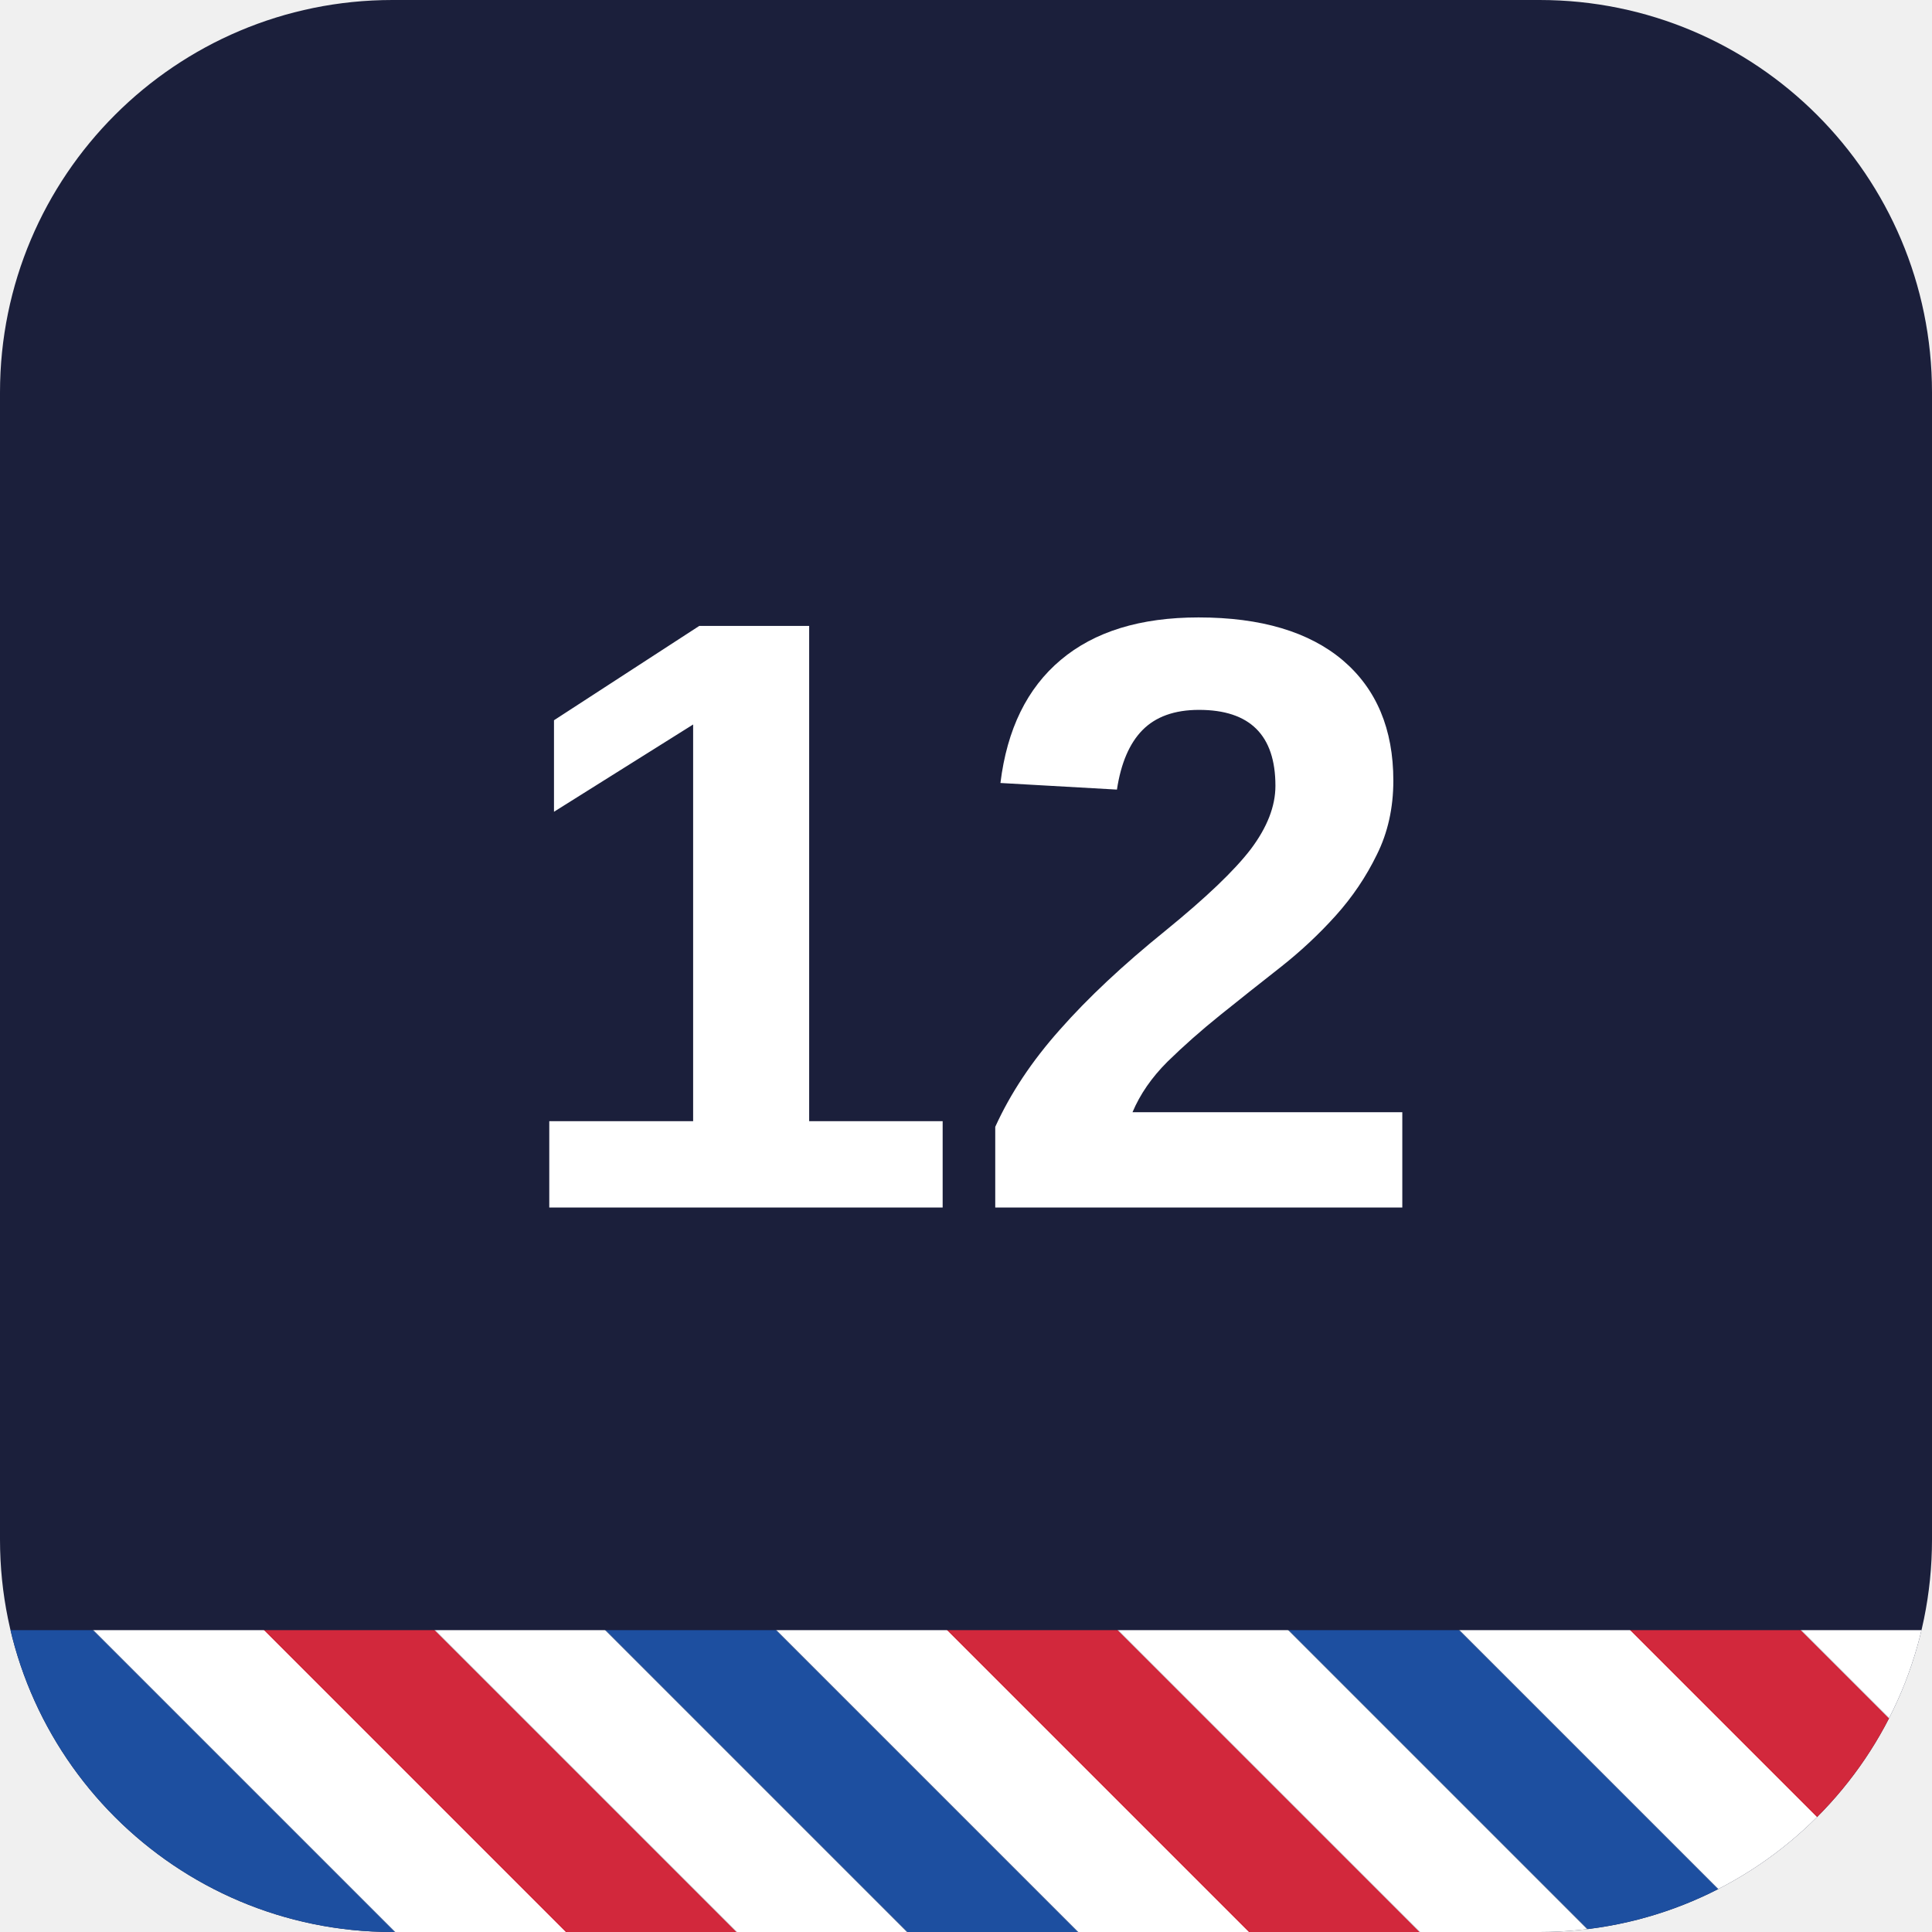
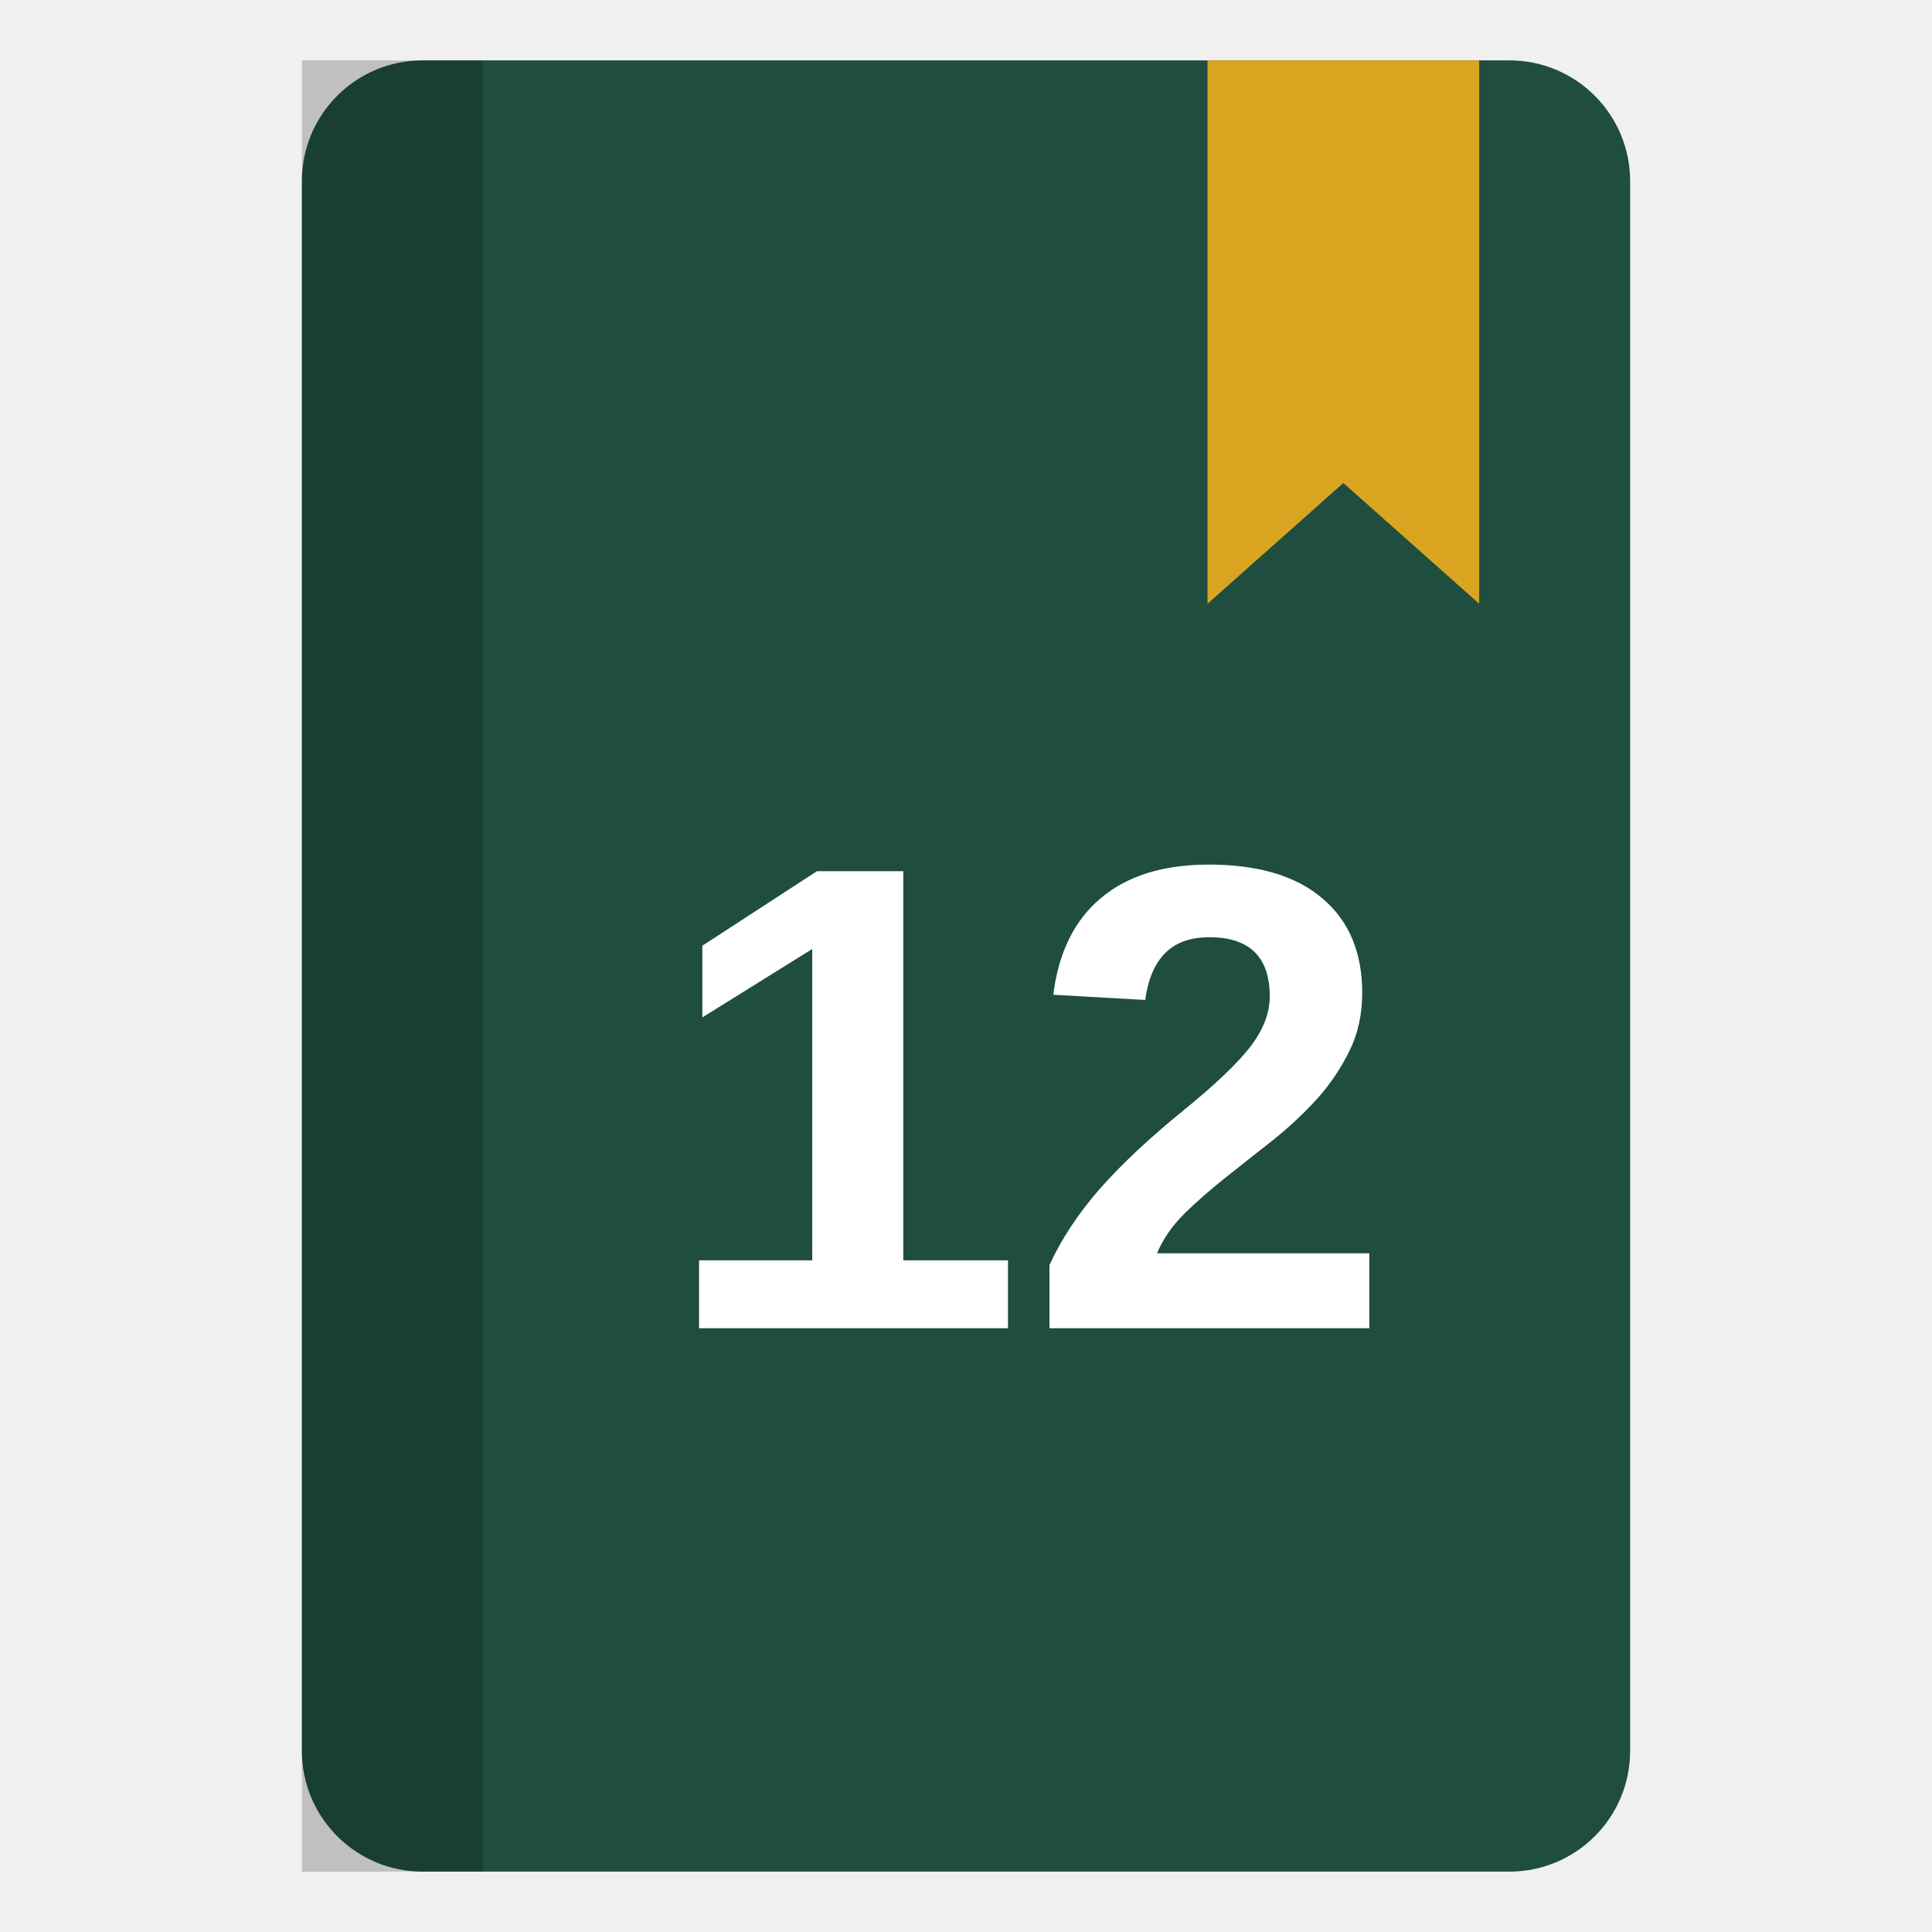
<svg xmlns="http://www.w3.org/2000/svg" viewBox="0 0 64 64">
-   <defs>
-     <pattern id="s" width="16" height="16" patternUnits="userSpaceOnUse" patternTransform="rotate(-45)">
-       <rect width="4" height="16" fill="#d2283c" />
-       <rect x="4" width="4" height="16" fill="#fff" />
-       <rect x="8" width="4" height="16" fill="#1d4fa0" />
-       <rect x="12" width="4" height="16" fill="#fff" />
-     </pattern>
-     <clipPath id="c">
-       <rect width="64" height="64" rx="13" />
-     </clipPath>
-   </defs>
-   <g clip-path="url(#c)">
-     <rect width="64" height="64" fill="#1b1f3b" />
-     <rect y="54" width="64" height="10" fill="url(#s)" />
-   </g>
-   <text x="32" y="40" font-family="Arial, sans-serif" font-weight="800" font-size="28" fill="#fff" text-anchor="middle">12</text>
+   <rect x="10" y="2" width="44" height="60" rx="4" fill="#1f4d3f" />
+   <rect x="10" y="2" width="6" height="60" fill="#000" opacity=".2" />
+   <path d="M40 2h9v18l-4.5-4-4.5 4z" fill="#d9a521" />
+   <text x="34" y="44" font-family="Arial, sans-serif" font-weight="700" font-size="22" fill="#fff" text-anchor="middle">12</text>
</svg>
